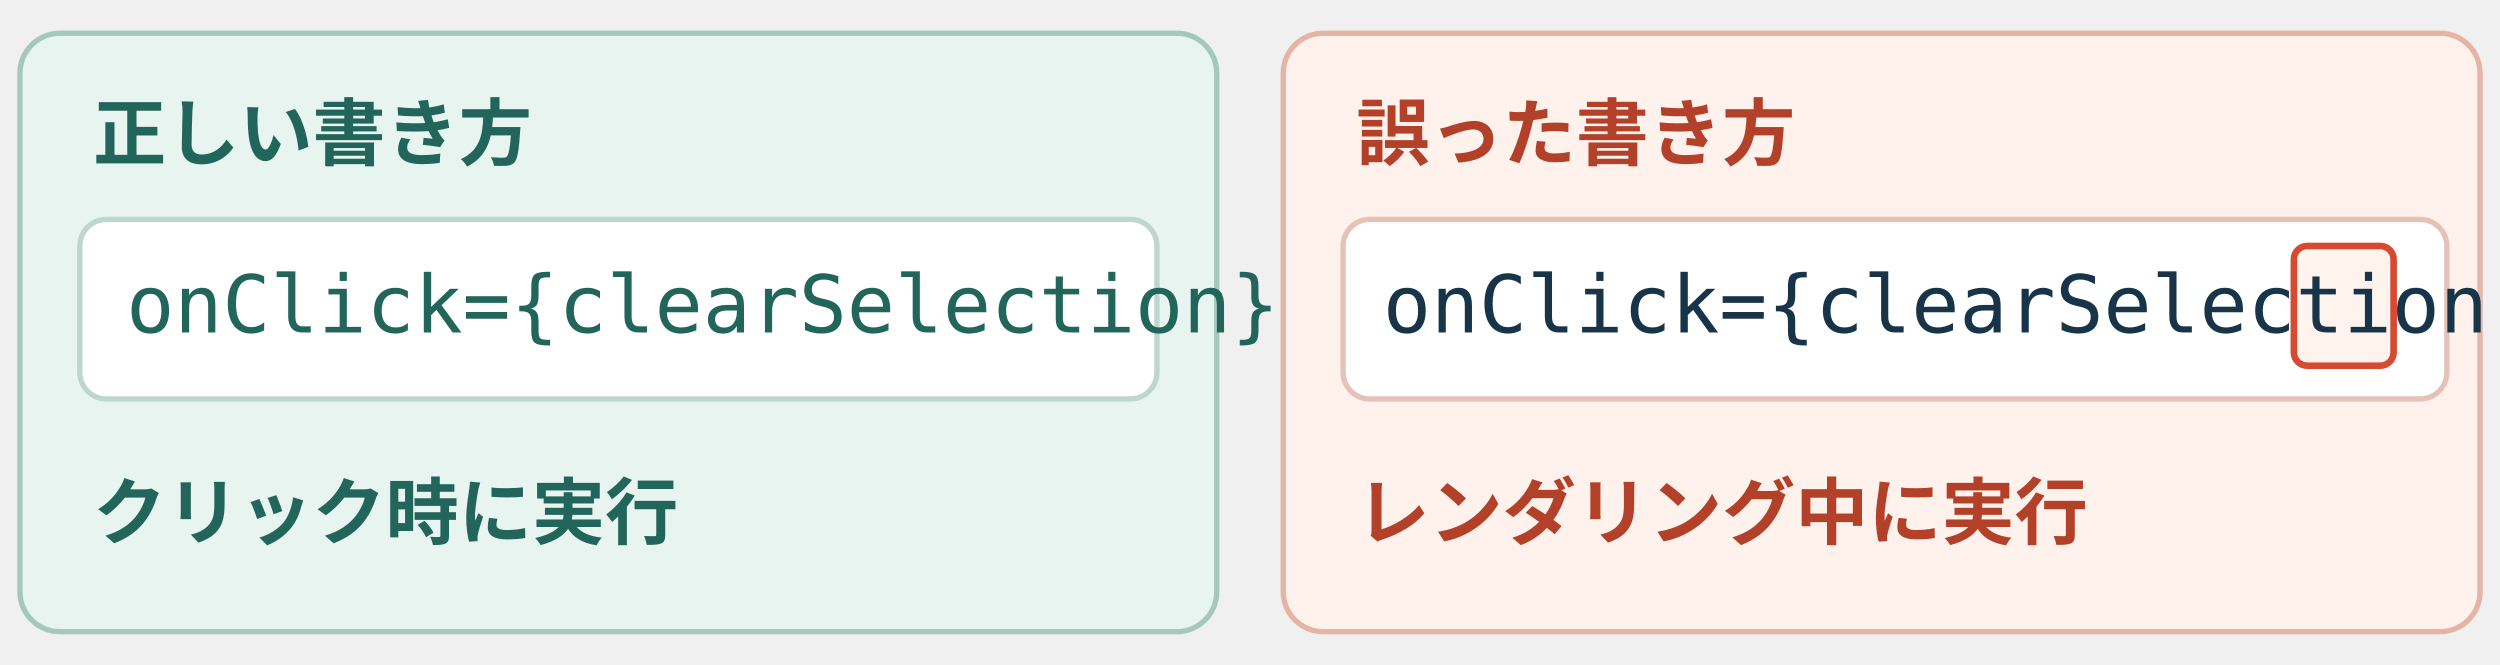
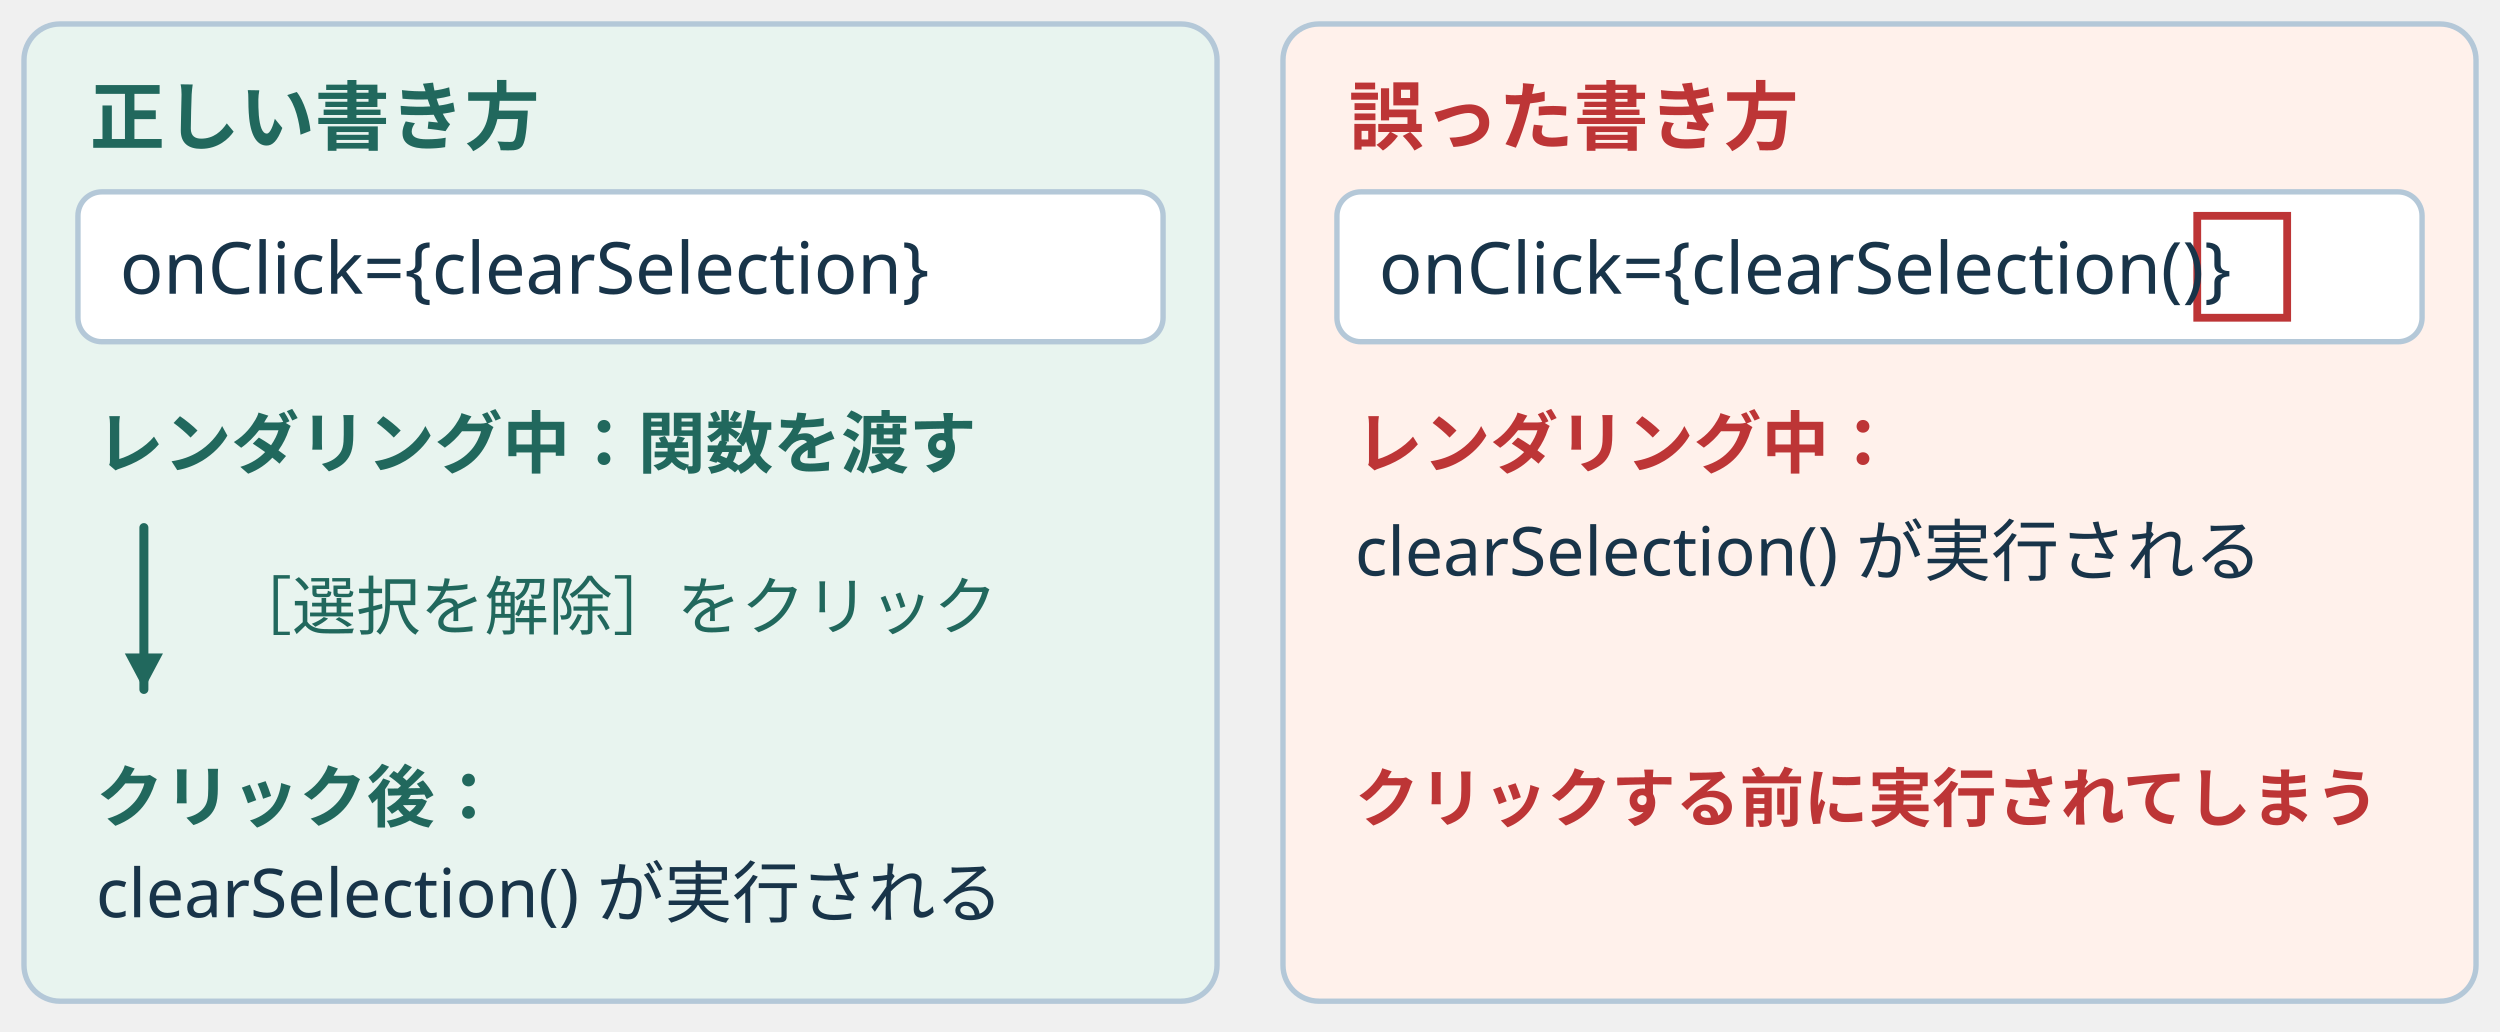
- <svg xmlns="http://www.w3.org/2000/svg" width="376" height="100" viewBox="0 0 376 100">
-   <rect x="3" y="5" width="180" height="90" rx="6" fill="#e8f4ef" stroke="#a5c8bc" stroke-width="0.8" />
-   <rect x="193" y="5" width="180" height="90" rx="6" fill="#fff1eb" stroke="#e5b4a4" stroke-width="0.8" />
-   <text x="14" y="24" font-size="11" fill="#22655a" font-weight="700" text-anchor="start" font-family="Meiryo, sans-serif">正しい書き方</text>
-   <text x="204" y="24" font-size="11" fill="#b34129" font-weight="700" text-anchor="start" font-family="Meiryo, sans-serif">誤った書き方</text>
-   <rect x="12" y="33" width="162" height="27" rx="4" fill="#ffffff" stroke="#bdd7ce" stroke-width="0.8" />
-   <rect x="202" y="33" width="166" height="27" rx="4" fill="#ffffff" stroke="#e4c2b7" stroke-width="0.8" />
-   <text x="19" y="50" font-size="12" fill="#22655a" font-weight="400" text-anchor="start" font-family="MS Gothic, monospace">onClick={clearSelection}</text>
-   <rect x="345" y="37" width="15" height="18" rx="2" fill="#fff3ed" stroke="#d54a31" stroke-width="1" />
-   <text x="208" y="50" font-size="12" fill="#183449" font-weight="400" text-anchor="start" font-family="MS Gothic, monospace">onClick={clearSelection()}</text>
-   <text x="14" y="81" font-size="11" fill="#22655a" font-weight="700" text-anchor="start" font-family="Meiryo, sans-serif">クリック時に実行</text>
-   <text x="204" y="81" font-size="11" fill="#b34129" font-weight="700" text-anchor="start" font-family="Meiryo, sans-serif">レンダリング中に実行</text>
+ <svg xmlns="http://www.w3.org/2000/svg" width="417" height="172" viewBox="0 0 417 172">
+   <rect x="4" y="4" width="199" height="163" fill="#e8f4ef" stroke="#b4c8d8" rx="6" stroke-width="0.9" />
+   <text x="15" y="24" font-size="12.5" font-family="Meiryo" fill="#21685d" font-weight="700" text-anchor="start">正しい書き方</text>
+   <rect x="13" y="32" width="181" height="25" fill="#fff" stroke="#b4c8d8" rx="4" stroke-width="0.9" />
+   <text x="20" y="49" font-size="12" font-family="MS Gothic" fill="#183449" font-weight="400" text-anchor="start">onClick={clearSelection}</text>
+   <text x="16" y="78" font-size="11.3" font-family="Meiryo" fill="#21685d" font-weight="700" text-anchor="start">レンダリング中：関数を渡す</text>
+   <polyline points="24,88 24,115" fill="none" stroke="#21685d" stroke-width="1.5" stroke-linecap="round" stroke-linejoin="round" />
+   <polygon points="20.82,109 24,115 27.18,109" fill="#21685d" />
+   <text x="38" y="105" font-size="10.7" font-family="Meiryo" fill="#21685d" font-weight="400" text-anchor="start">［選択を解除］をクリック</text>
+   <text x="16" y="137" font-size="11.3" font-family="Meiryo" fill="#21685d" font-weight="700" text-anchor="start">クリック後：</text>
+   <text x="16" y="153" font-size="11.3" font-family="Meiryo" fill="#183449" font-weight="400" text-anchor="start">clearSelection() が実行される</text>
+   <rect x="214" y="4" width="199" height="163" fill="#fff1eb" stroke="#b4c8d8" rx="6" stroke-width="0.9" />
+   <text x="225" y="24" font-size="12.5" font-family="Meiryo" fill="#bd3536" font-weight="700" text-anchor="start">誤った書き方</text>
+   <rect x="223" y="32" width="181" height="25" fill="#fff" stroke="#b4c8d8" rx="4" stroke-width="0.9" />
+   <rect x="366.5" y="36" width="15" height="17" fill="none" stroke="#bd3536" rx="0" stroke-width="1.3" />
+   <text x="230" y="49" font-size="12" font-family="MS Gothic" fill="#183449" font-weight="400" text-anchor="start">onClick={clearSelection()}</text>
+   <text x="226" y="78" font-size="11.3" font-family="Meiryo" fill="#bd3536" font-weight="700" text-anchor="start">レンダリング中：</text>
+   <text x="226" y="96" font-size="11.3" font-family="Meiryo" fill="#183449" font-weight="400" text-anchor="start">clearSelection() が実行される</text>
+   <text x="226" y="137" font-size="10.7" font-family="Meiryo" fill="#bd3536" font-weight="700" text-anchor="start">クリックする前に実行されてしまう</text>
</svg>
